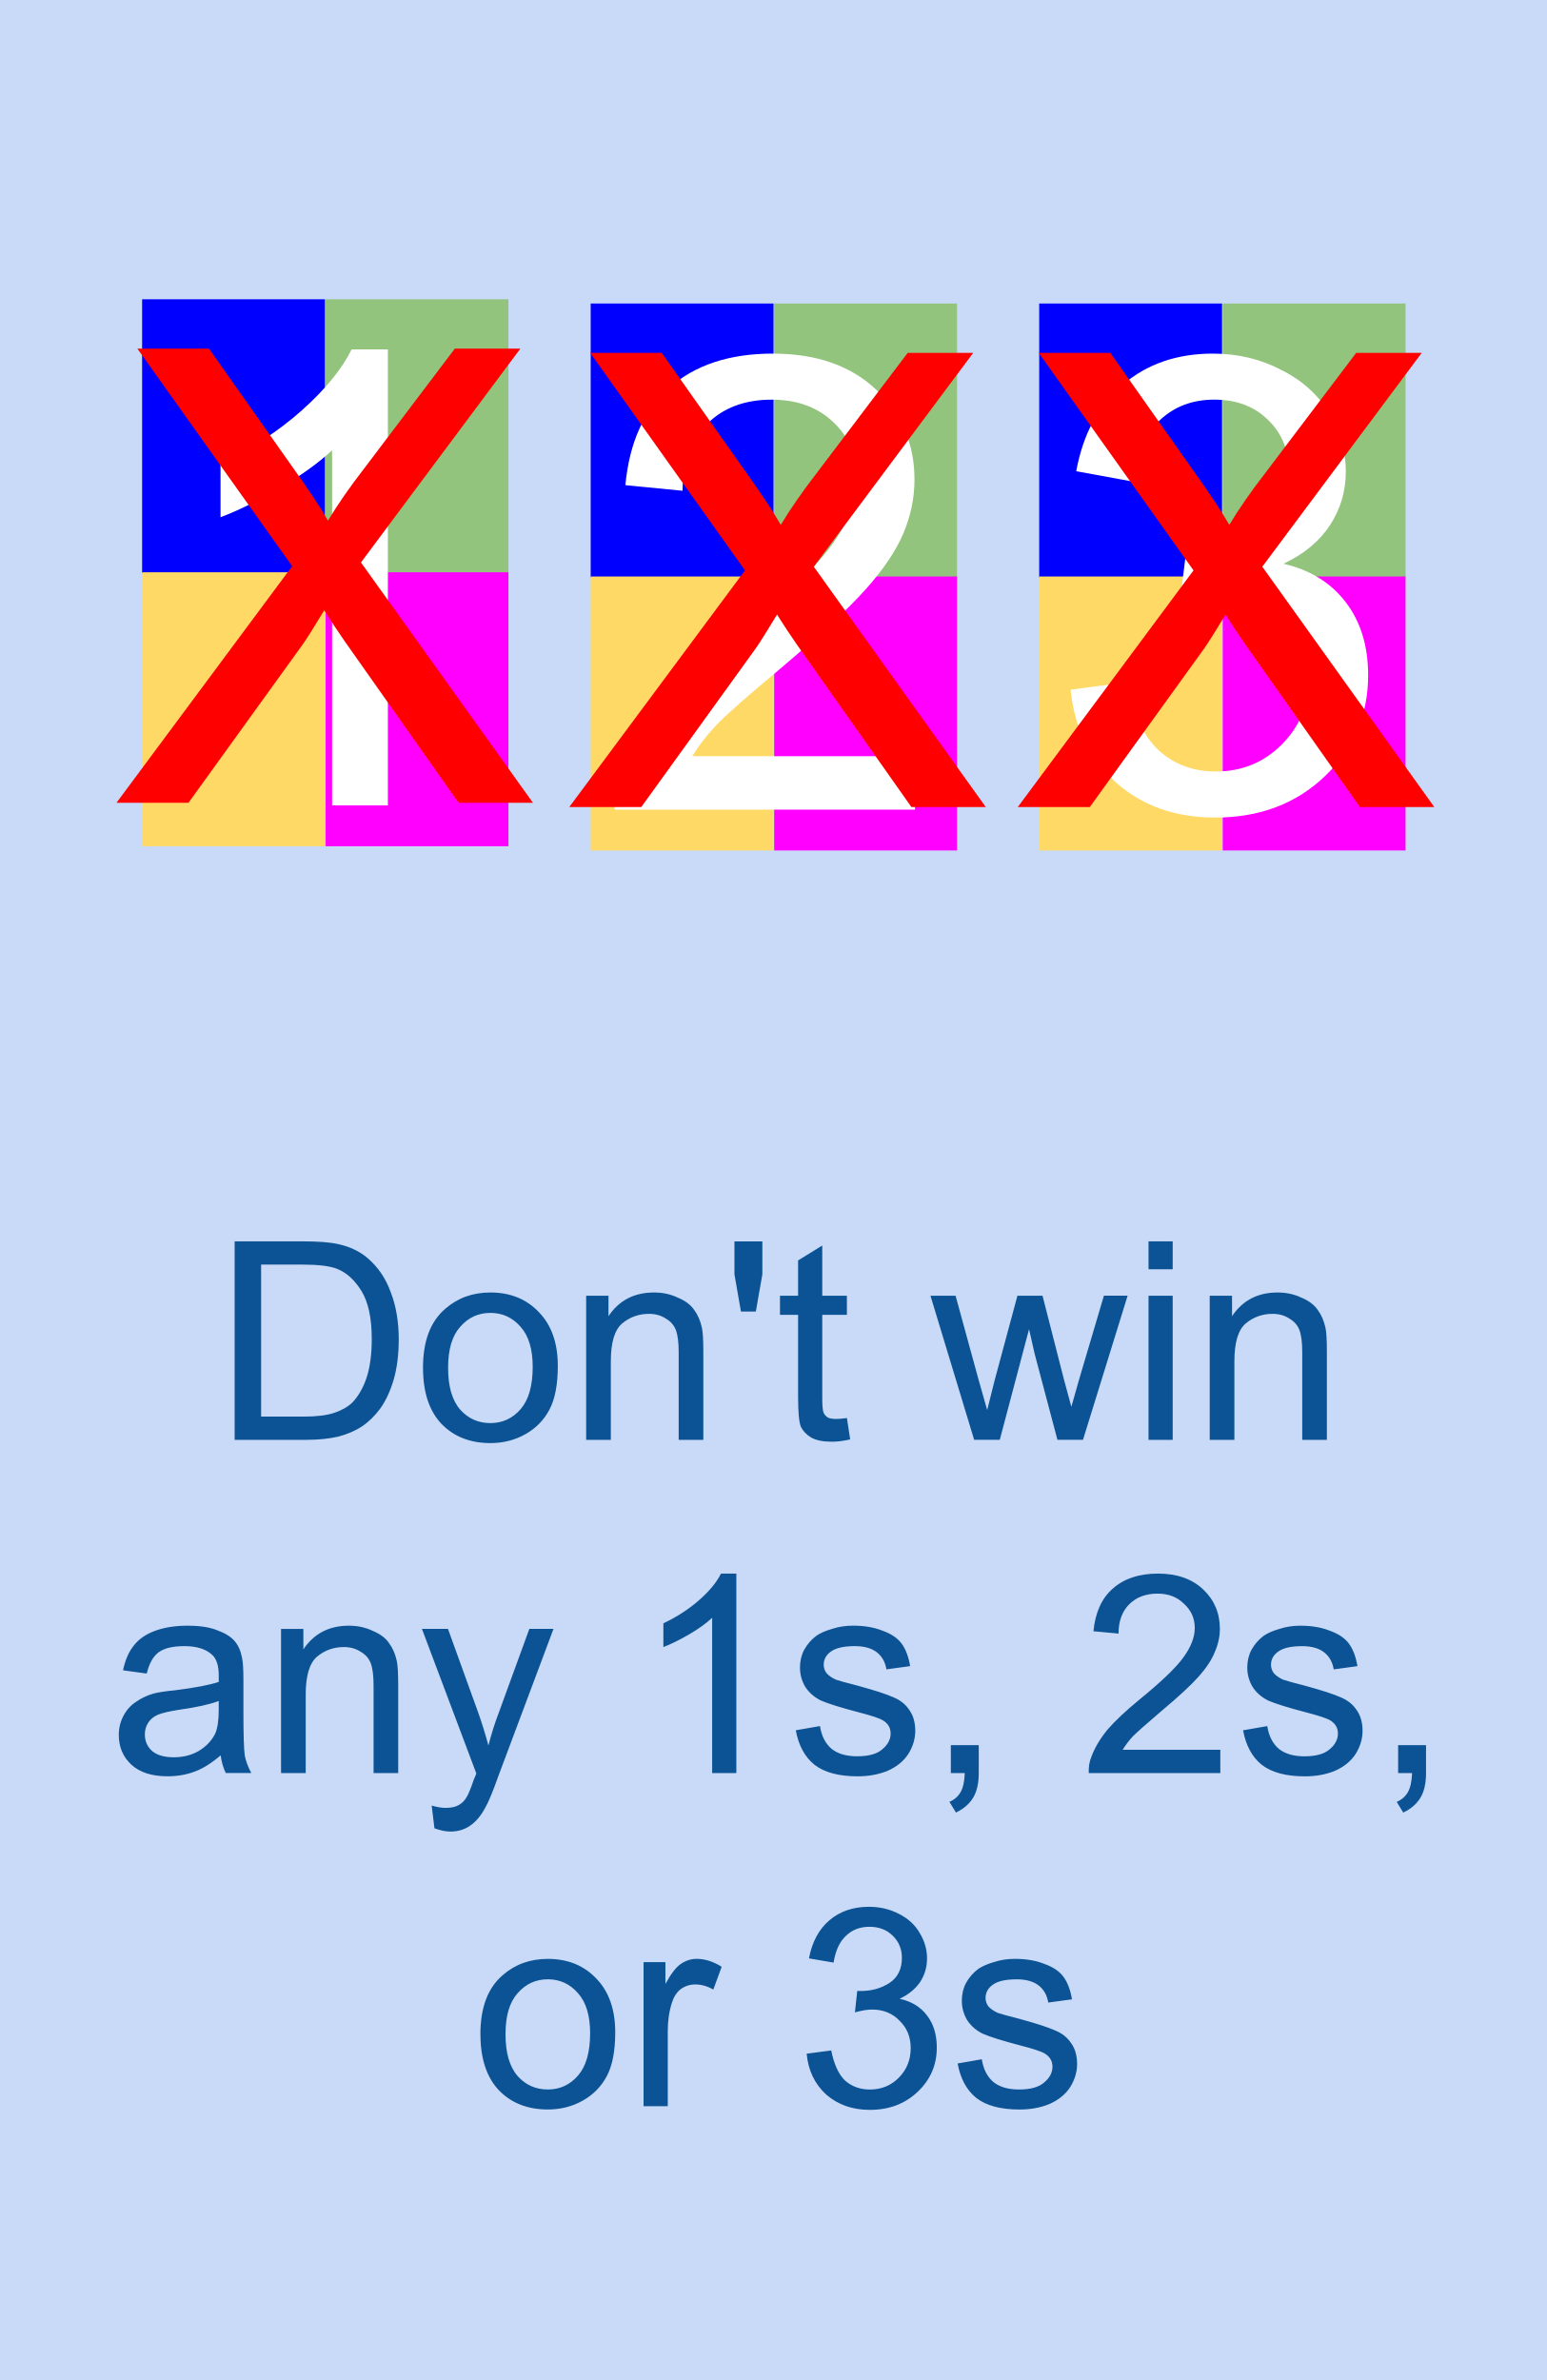
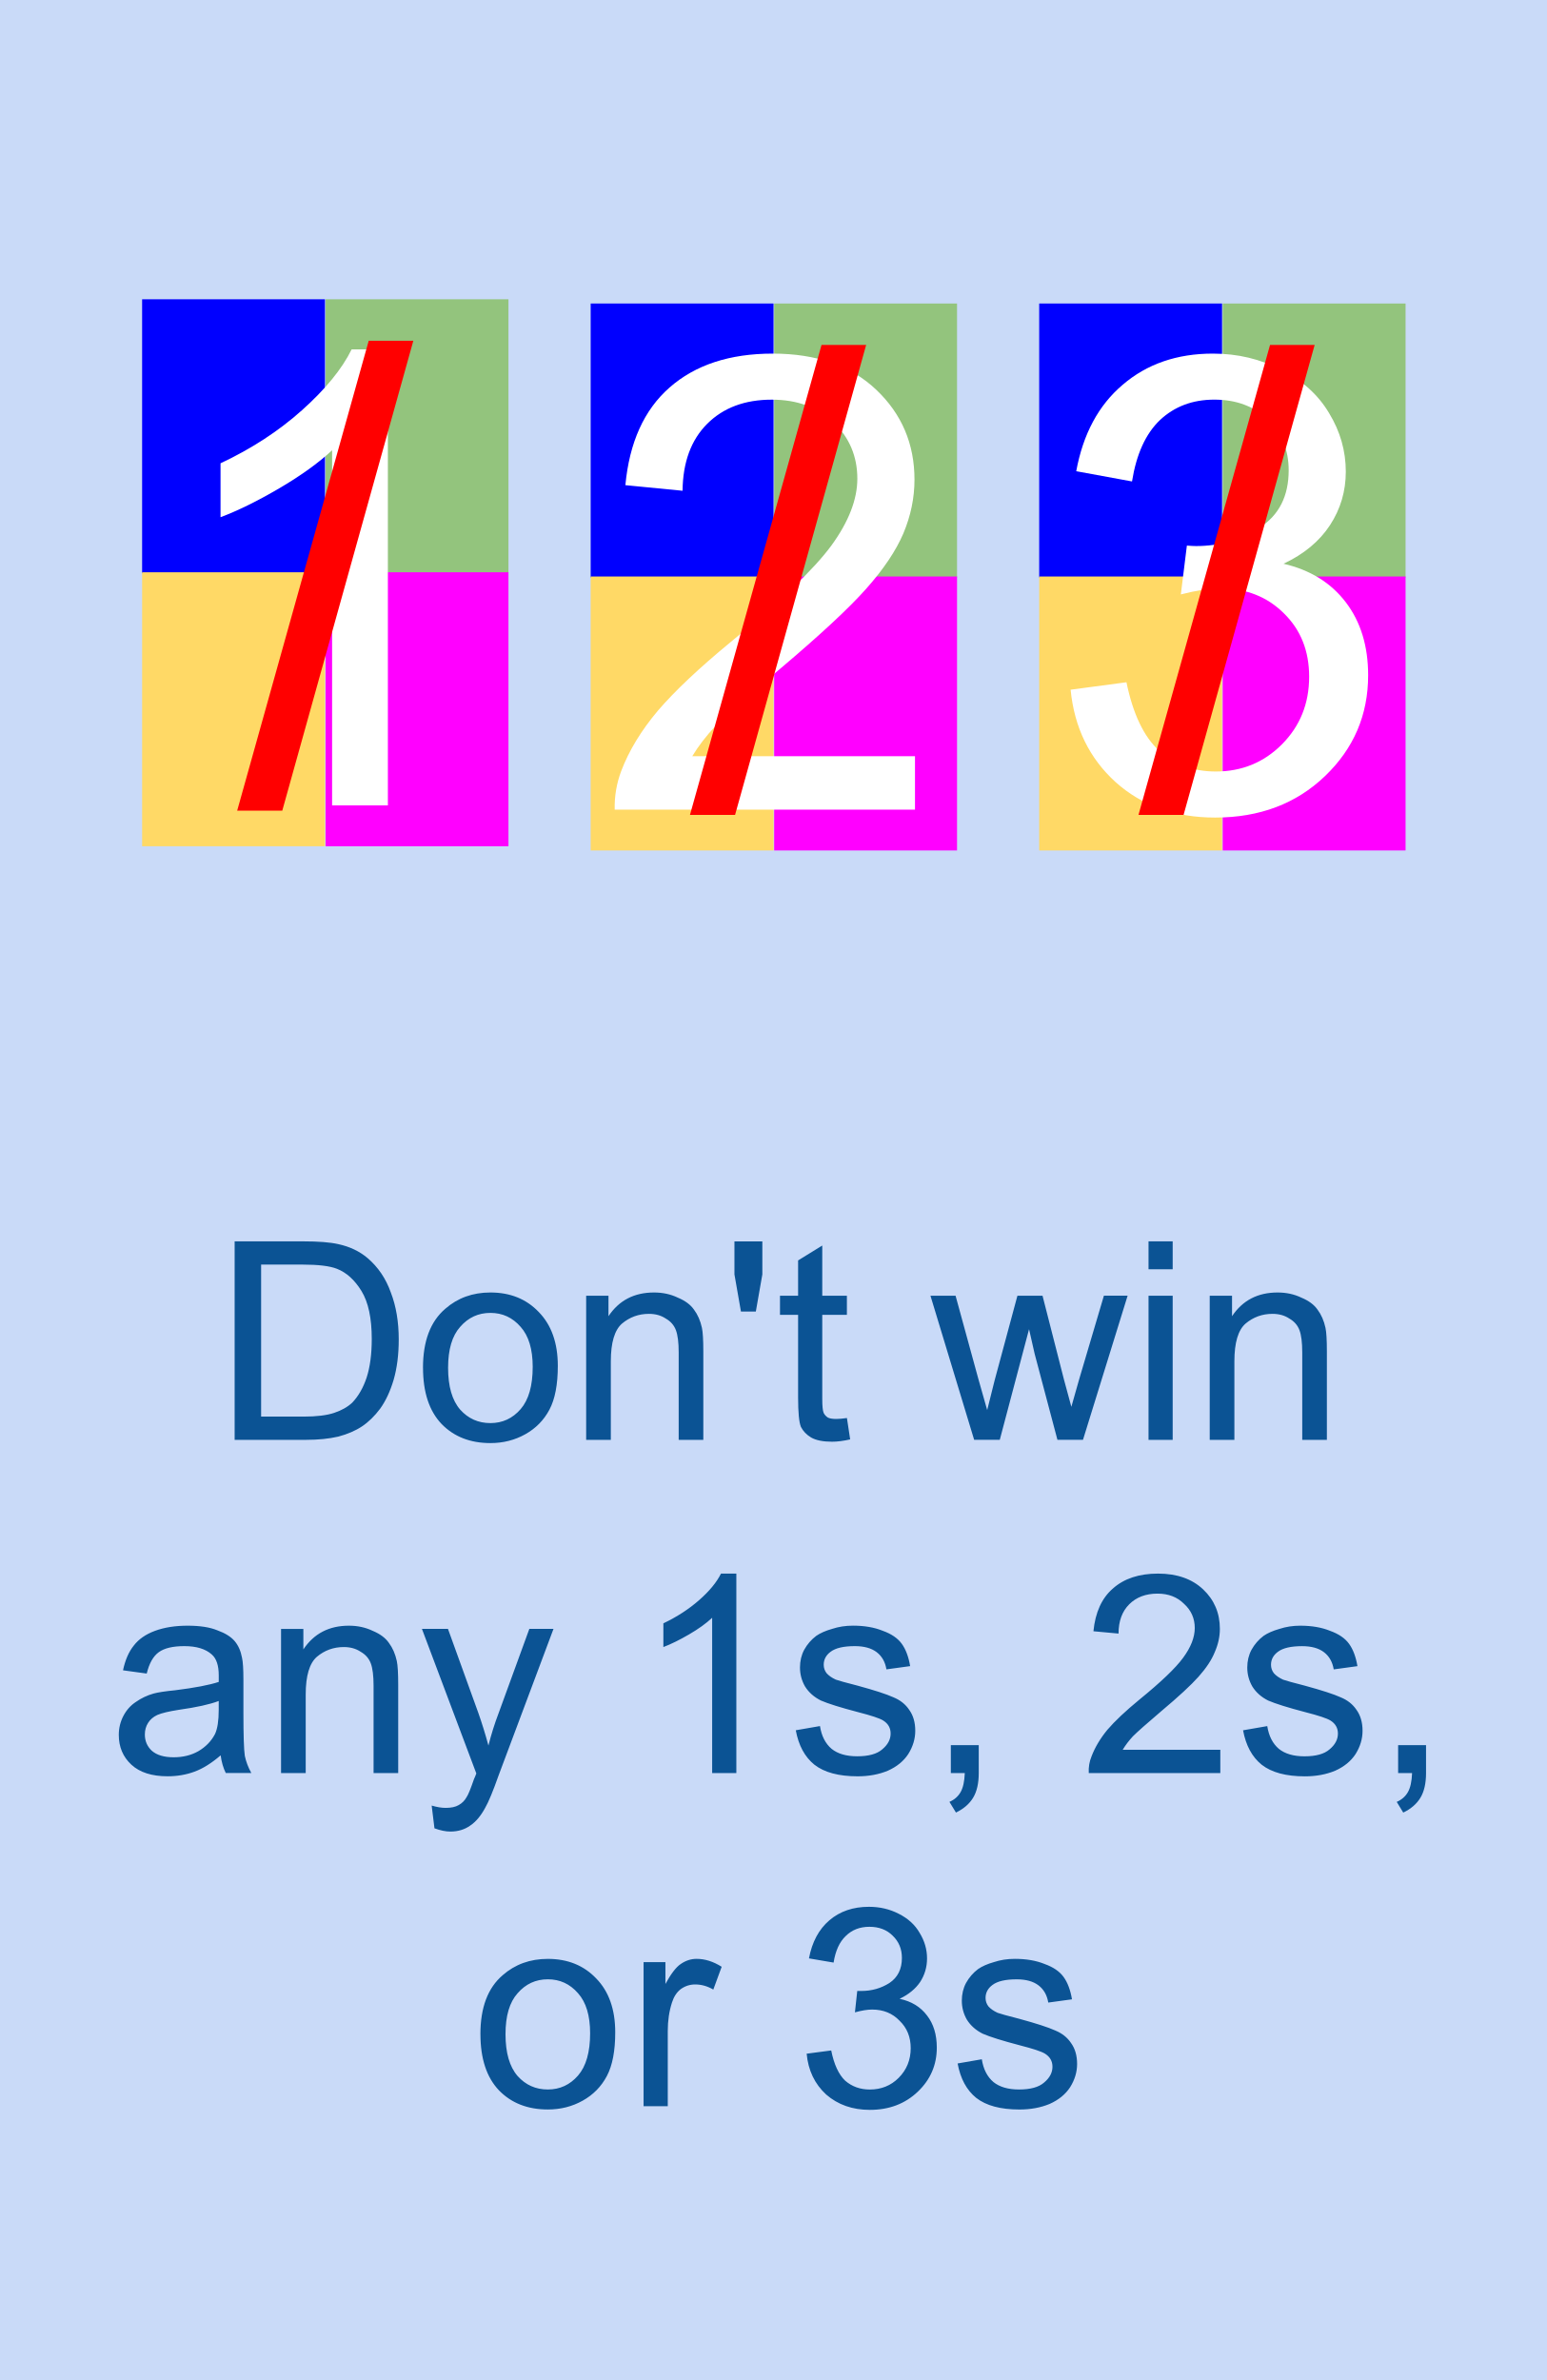
<svg xmlns="http://www.w3.org/2000/svg" version="1.1" viewBox="0.0 0.0 52.0 80.0" fill="none" stroke="none" stroke-linecap="square" stroke-miterlimit="10">
  <clipPath id="p.0">
    <path d="m0 0l52.0 0l0 80.0l-52.0 0l0 -80.0z" clip-rule="nonzero" />
  </clipPath>
  <g clip-path="url(#p.0)">
    <path fill="#c9daf8" d="m0 0l52.0 0l0 80.0l-52.0 0z" fill-rule="evenodd" />
    <path fill="#000000" fill-opacity="0.0" d="m-9.134 30.438l70.677 0l0 53.323l-70.677 0z" fill-rule="evenodd" />
    <path fill="#0b5394" d="m7.887 48.398l0 -6.672l2.297 0q0.781 0 1.188 0.094q0.578 0.125 0.984 0.469q0.531 0.453 0.781 1.156q0.266 0.688 0.266 1.578q0 0.766 -0.172 1.359q-0.172 0.578 -0.453 0.969q-0.281 0.375 -0.609 0.594q-0.328 0.219 -0.797 0.344q-0.469 0.109 -1.078 0.109l-2.406 0zm0.891 -0.781l1.422 0q0.656 0 1.031 -0.125q0.375 -0.125 0.609 -0.344q0.312 -0.328 0.484 -0.844q0.172 -0.531 0.172 -1.297q0 -1.047 -0.344 -1.609q-0.344 -0.562 -0.828 -0.75q-0.359 -0.141 -1.156 -0.141l-1.391 0l0 5.109zm5.44 -1.641q0 -1.344 0.75 -1.984q0.625 -0.547 1.516 -0.547q1.0 0 1.625 0.656q0.641 0.656 0.641 1.812q0 0.938 -0.281 1.469q-0.281 0.531 -0.812 0.828q-0.531 0.297 -1.172 0.297q-1.016 0 -1.641 -0.641q-0.625 -0.656 -0.625 -1.891zm0.844 0q0 0.938 0.406 1.406q0.406 0.453 1.016 0.453q0.609 0 1.016 -0.469q0.406 -0.469 0.406 -1.422q0 -0.891 -0.406 -1.344q-0.406 -0.469 -1.016 -0.469q-0.609 0 -1.016 0.469q-0.406 0.453 -0.406 1.375zm4.641 2.422l0 -4.844l0.75 0l0 0.688q0.531 -0.797 1.531 -0.797q0.438 0 0.797 0.172q0.375 0.156 0.547 0.406q0.188 0.25 0.266 0.609q0.047 0.219 0.047 0.797l0 2.969l-0.828 0l0 -2.938q0 -0.5 -0.094 -0.75q-0.094 -0.25 -0.344 -0.391q-0.234 -0.156 -0.562 -0.156q-0.516 0 -0.906 0.328q-0.375 0.328 -0.375 1.266l0 2.641l-0.828 0zm5.203 -4.312l-0.219 -1.25l0 -1.109l0.938 0l0 1.109l-0.219 1.25l-0.5 0zm3.562 3.578l0.109 0.719q-0.344 0.078 -0.609 0.078q-0.453 0 -0.703 -0.141q-0.234 -0.141 -0.344 -0.359q-0.094 -0.234 -0.094 -0.984l0 -2.781l-0.609 0l0 -0.641l0.609 0l0 -1.188l0.812 -0.5l0 1.688l0.828 0l0 0.641l-0.828 0l0 2.828q0 0.359 0.047 0.469q0.047 0.094 0.141 0.156q0.094 0.047 0.281 0.047q0.141 0 0.359 -0.031zm4.277 0.734l-1.469 -4.844l0.844 0l0.766 2.797l0.297 1.047q0.016 -0.078 0.25 -1.0l0.766 -2.844l0.844 0l0.719 2.812l0.25 0.922l0.266 -0.938l0.828 -2.797l0.797 0l-1.5 4.844l-0.859 0l-0.766 -2.891l-0.188 -0.828l-0.984 3.719l-0.859 0zm5.861 -5.734l0 -0.938l0.812 0l0 0.938l-0.812 0zm0 5.734l0 -4.844l0.812 0l0 4.844l-0.812 0zm2.057 0l0 -4.844l0.75 0l0 0.688q0.531 -0.797 1.531 -0.797q0.438 0 0.797 0.172q0.375 0.156 0.547 0.406q0.188 0.25 0.266 0.609q0.047 0.219 0.047 0.797l0 2.969l-0.828 0l0 -2.938q0 -0.5 -0.094 -0.75q-0.094 -0.25 -0.344 -0.391q-0.234 -0.156 -0.562 -0.156q-0.516 0 -0.906 0.328q-0.375 0.328 -0.375 1.266l0 2.641l-0.828 0z" fill-rule="nonzero" />
    <path fill="#0b5394" d="m7.415 59.004q-0.453 0.391 -0.875 0.547q-0.422 0.156 -0.906 0.156q-0.797 0 -1.219 -0.391q-0.422 -0.391 -0.422 -1.0q0 -0.344 0.156 -0.641q0.156 -0.297 0.422 -0.469q0.266 -0.188 0.594 -0.281q0.234 -0.062 0.719 -0.109q1.0 -0.125 1.469 -0.281q0 -0.172 0 -0.219q0 -0.5 -0.234 -0.703q-0.312 -0.281 -0.922 -0.281q-0.578 0 -0.859 0.203q-0.281 0.203 -0.406 0.719l-0.797 -0.109q0.109 -0.516 0.359 -0.828q0.25 -0.328 0.719 -0.5q0.469 -0.172 1.094 -0.172q0.625 0 1.0 0.156q0.391 0.141 0.578 0.359q0.187 0.219 0.25 0.562q0.047 0.203 0.047 0.75l0 1.094q0 1.141 0.047 1.453q0.062 0.297 0.219 0.578l-0.859 0q-0.125 -0.25 -0.172 -0.594zm-0.062 -1.828q-0.453 0.172 -1.344 0.297q-0.5 0.078 -0.719 0.172q-0.203 0.094 -0.312 0.266q-0.109 0.172 -0.109 0.391q0 0.328 0.234 0.547q0.25 0.219 0.734 0.219q0.469 0 0.828 -0.203q0.375 -0.219 0.562 -0.578q0.125 -0.266 0.125 -0.812l0 -0.297zm2.094 2.422l0 -4.844l0.75 0l0 0.688q0.531 -0.797 1.531 -0.797q0.438 0 0.797 0.172q0.375 0.156 0.547 0.406q0.188 0.25 0.266 0.609q0.047 0.219 0.047 0.797l0 2.969l-0.828 0l0 -2.938q0 -0.5 -0.094 -0.75q-0.094 -0.25 -0.344 -0.391q-0.234 -0.156 -0.562 -0.156q-0.516 0 -0.906 0.328q-0.375 0.328 -0.375 1.266l0 2.641l-0.828 0zm5.157 1.859l-0.094 -0.766q0.266 0.078 0.469 0.078q0.281 0 0.438 -0.094q0.172 -0.094 0.266 -0.266q0.078 -0.109 0.25 -0.609q0.031 -0.062 0.078 -0.188l-1.828 -4.859l0.875 0l1.016 2.812q0.188 0.531 0.344 1.109q0.141 -0.562 0.344 -1.094l1.031 -2.828l0.812 0l-1.844 4.922q-0.281 0.797 -0.453 1.094q-0.219 0.406 -0.5 0.594q-0.281 0.203 -0.672 0.203q-0.234 0 -0.531 -0.109zm10.146 -1.859l-0.812 0l0 -5.219q-0.297 0.281 -0.781 0.562q-0.484 0.281 -0.859 0.422l0 -0.797q0.688 -0.328 1.203 -0.781q0.516 -0.453 0.734 -0.891l0.516 0l0 6.703zm2 -1.438l0.812 -0.141q0.078 0.5 0.391 0.766q0.312 0.25 0.859 0.25q0.578 0 0.844 -0.234q0.281 -0.234 0.281 -0.531q0 -0.281 -0.25 -0.438q-0.172 -0.109 -0.844 -0.281q-0.891 -0.234 -1.25 -0.391q-0.344 -0.172 -0.531 -0.469q-0.172 -0.297 -0.172 -0.641q0 -0.328 0.141 -0.594q0.156 -0.281 0.406 -0.469q0.203 -0.141 0.531 -0.234q0.328 -0.109 0.703 -0.109q0.578 0 1.0 0.172q0.438 0.156 0.641 0.438q0.203 0.281 0.281 0.75l-0.797 0.109q-0.062 -0.375 -0.328 -0.578q-0.266 -0.203 -0.734 -0.203q-0.562 0 -0.812 0.188q-0.234 0.172 -0.234 0.438q0 0.156 0.094 0.281q0.109 0.125 0.312 0.219q0.125 0.047 0.734 0.203q0.859 0.234 1.203 0.391q0.344 0.141 0.531 0.422q0.203 0.281 0.203 0.703q0 0.406 -0.234 0.781q-0.234 0.359 -0.688 0.562q-0.453 0.188 -1.016 0.188q-0.953 0 -1.453 -0.391q-0.484 -0.391 -0.625 -1.156zm5.211 1.438l0 -0.938l0.938 0l0 0.938q0 0.516 -0.188 0.828q-0.188 0.312 -0.578 0.5l-0.219 -0.359q0.25 -0.109 0.375 -0.328q0.125 -0.219 0.141 -0.641l-0.469 0zm9.058 -0.781l0 0.781l-4.422 0q-0.016 -0.297 0.094 -0.562q0.172 -0.453 0.531 -0.891q0.375 -0.438 1.078 -1.016q1.094 -0.891 1.469 -1.406q0.391 -0.531 0.391 -1.0q0 -0.484 -0.359 -0.812q-0.344 -0.344 -0.891 -0.344q-0.594 0 -0.953 0.359q-0.359 0.359 -0.359 0.984l-0.844 -0.078q0.094 -0.953 0.656 -1.438q0.562 -0.5 1.516 -0.5q0.953 0 1.516 0.531q0.562 0.531 0.562 1.328q0 0.391 -0.172 0.781q-0.156 0.391 -0.547 0.828q-0.375 0.422 -1.25 1.156q-0.734 0.625 -0.953 0.844q-0.203 0.219 -0.344 0.453l3.281 0zm0.766 -0.656l0.812 -0.141q0.078 0.5 0.391 0.766q0.312 0.25 0.859 0.25q0.578 0 0.844 -0.234q0.281 -0.234 0.281 -0.531q0 -0.281 -0.25 -0.438q-0.172 -0.109 -0.844 -0.281q-0.891 -0.234 -1.25 -0.391q-0.344 -0.172 -0.531 -0.469q-0.172 -0.297 -0.172 -0.641q0 -0.328 0.141 -0.594q0.156 -0.281 0.406 -0.469q0.203 -0.141 0.531 -0.234q0.328 -0.109 0.703 -0.109q0.578 0 1.0 0.172q0.438 0.156 0.641 0.438q0.203 0.281 0.281 0.75l-0.797 0.109q-0.062 -0.375 -0.328 -0.578q-0.266 -0.203 -0.734 -0.203q-0.562 0 -0.812 0.188q-0.234 0.172 -0.234 0.438q0 0.156 0.094 0.281q0.109 0.125 0.312 0.219q0.125 0.047 0.734 0.203q0.859 0.234 1.203 0.391q0.344 0.141 0.531 0.422q0.203 0.281 0.203 0.703q0 0.406 -0.234 0.781q-0.234 0.359 -0.688 0.562q-0.453 0.188 -1.016 0.188q-0.953 0 -1.453 -0.391q-0.484 -0.391 -0.625 -1.156zm5.211 1.438l0 -0.938l0.938 0l0 0.938q0 0.516 -0.188 0.828q-0.188 0.312 -0.578 0.5l-0.219 -0.359q0.25 -0.109 0.375 -0.328q0.125 -0.219 0.141 -0.641l-0.469 0z" fill-rule="nonzero" />
    <path fill="#0b5394" d="m16.148 68.376q0 -1.344 0.75 -1.984q0.625 -0.547 1.516 -0.547q1.0 0 1.625 0.656q0.641 0.656 0.641 1.812q0 0.938 -0.281 1.469q-0.281 0.531 -0.812 0.828q-0.531 0.297 -1.172 0.297q-1.016 0 -1.641 -0.641q-0.625 -0.656 -0.625 -1.891zm0.844 0q0 0.938 0.406 1.406q0.406 0.453 1.016 0.453q0.609 0 1.016 -0.469q0.406 -0.469 0.406 -1.422q0 -0.891 -0.406 -1.344q-0.406 -0.469 -1.016 -0.469q-0.609 0 -1.016 0.469q-0.406 0.453 -0.406 1.375zm4.641 2.422l0 -4.844l0.734 0l0 0.734q0.281 -0.516 0.516 -0.672q0.25 -0.172 0.531 -0.172q0.422 0 0.844 0.266l-0.281 0.766q-0.297 -0.172 -0.609 -0.172q-0.266 0 -0.484 0.156q-0.203 0.156 -0.297 0.453q-0.141 0.438 -0.141 0.953l0 2.531l-0.812 0zm5.479 -1.766l0.828 -0.109q0.141 0.703 0.469 1.016q0.344 0.297 0.828 0.297q0.578 0 0.969 -0.391q0.406 -0.406 0.406 -1.0q0 -0.562 -0.375 -0.922q-0.359 -0.375 -0.922 -0.375q-0.234 0 -0.578 0.094l0.078 -0.719q0.094 0 0.141 0q0.516 0 0.938 -0.266q0.422 -0.281 0.422 -0.844q0 -0.453 -0.312 -0.75q-0.297 -0.297 -0.781 -0.297q-0.484 0 -0.797 0.312q-0.312 0.297 -0.406 0.891l-0.828 -0.141q0.156 -0.828 0.688 -1.281q0.531 -0.453 1.328 -0.453q0.547 0 1.0 0.234q0.469 0.234 0.703 0.641q0.25 0.406 0.25 0.859q0 0.438 -0.234 0.797q-0.234 0.344 -0.688 0.562q0.594 0.125 0.922 0.562q0.328 0.422 0.328 1.078q0 0.875 -0.641 1.484q-0.641 0.609 -1.609 0.609q-0.875 0 -1.469 -0.516q-0.578 -0.531 -0.656 -1.375zm5.078 0.328l0.812 -0.141q0.078 0.5 0.391 0.766q0.312 0.25 0.859 0.25q0.578 0 0.844 -0.234q0.281 -0.234 0.281 -0.531q0 -0.281 -0.25 -0.438q-0.172 -0.109 -0.844 -0.281q-0.891 -0.234 -1.25 -0.391q-0.344 -0.172 -0.531 -0.469q-0.172 -0.297 -0.172 -0.641q0 -0.328 0.141 -0.594q0.156 -0.281 0.406 -0.469q0.203 -0.141 0.531 -0.234q0.328 -0.109 0.703 -0.109q0.578 0 1.0 0.172q0.438 0.156 0.641 0.438q0.203 0.281 0.281 0.75l-0.797 0.109q-0.062 -0.375 -0.328 -0.578q-0.266 -0.203 -0.734 -0.203q-0.562 0 -0.812 0.188q-0.234 0.172 -0.234 0.438q0 0.156 0.094 0.281q0.109 0.125 0.312 0.219q0.125 0.047 0.734 0.203q0.859 0.234 1.203 0.391q0.344 0.141 0.531 0.422q0.203 0.281 0.203 0.703q0 0.406 -0.234 0.781q-0.234 0.359 -0.688 0.562q-0.453 0.188 -1.016 0.188q-0.953 0 -1.453 -0.391q-0.484 -0.391 -0.625 -1.156z" fill-rule="nonzero" />
    <path fill="#0000ff" d="m4.777 10.06l6.146 0l0 9.209l-6.146 0z" fill-rule="evenodd" />
    <path fill="#93c47d" d="m10.945 10.06l6.146 0l0 9.209l-6.146 0z" fill-rule="evenodd" />
    <path fill="#ffd966" d="m4.777 19.236l6.146 0l0 9.209l-6.146 0z" fill-rule="evenodd" />
    <path fill="#ff00ff" d="m10.945 19.236l6.146 0l0 9.209l-6.146 0z" fill-rule="evenodd" />
    <path fill="#0000ff" d="m19.855 10.202l6.146 0l0 9.209l-6.146 0z" fill-rule="evenodd" />
    <path fill="#93c47d" d="m26.023 10.202l6.146 0l0 9.209l-6.146 0z" fill-rule="evenodd" />
    <path fill="#ffd966" d="m19.855 19.378l6.146 0l0 9.209l-6.146 0z" fill-rule="evenodd" />
    <path fill="#ff00ff" d="m26.023 19.378l6.146 0l0 9.209l-6.146 0z" fill-rule="evenodd" />
    <path fill="#000000" fill-opacity="0.0" d="m-6.511 9.062l35.055 0l0 20.661l-35.055 0z" fill-rule="evenodd" />
    <path fill="#ffffff" d="m13.038 27.073l-1.875 0l0 -11.938q-0.688 0.641 -1.781 1.281q-1.094 0.641 -1.969 0.969l0 -1.812q1.563 -0.734 2.734 -1.781q1.188 -1.062 1.672 -2.047l1.219 0l0 15.328z" fill-rule="nonzero" />
    <path fill="#000000" fill-opacity="0.0" d="m8.425 9.204l35.055 0l0 20.661l-35.055 0z" fill-rule="evenodd" />
    <path fill="#ffffff" d="m30.756 25.418l0 1.797l-10.094 0q-0.016 -0.672 0.219 -1.297q0.391 -1.031 1.234 -2.031q0.859 -1.0 2.453 -2.312q2.5 -2.047 3.375 -3.234q0.875 -1.203 0.875 -2.25q0 -1.125 -0.797 -1.891q-0.797 -0.766 -2.078 -0.766q-1.359 0 -2.172 0.812q-0.812 0.812 -0.828 2.25l-1.922 -0.188q0.203 -2.156 1.484 -3.281q1.297 -1.141 3.469 -1.141q2.203 0 3.484 1.219q1.281 1.219 1.281 3.016q0 0.922 -0.375 1.812q-0.375 0.875 -1.25 1.859q-0.859 0.969 -2.891 2.688q-1.688 1.406 -2.172 1.922q-0.469 0.5 -0.781 1.016l7.484 0z" fill-rule="nonzero" />
    <path fill="#000000" fill-opacity="0.0" d="m-5.963 10.675l33.795 0l0 17.26l-33.795 0z" fill-rule="evenodd" />
-     <path fill="#ff0000" d="m3.915 26.984l5.906 -7.953l-5.203 -7.313l2.406 0l2.766 3.922q0.859 1.203 1.234 1.859q0.5 -0.828 1.203 -1.734l3.062 -4.047l2.203 0l-5.359 7.188l5.781 8.078l-2.5 0l-3.844 -5.453q-0.328 -0.469 -0.672 -1.016q-0.5 0.828 -0.719 1.141l-3.844 5.328l-2.422 0z" fill-rule="nonzero" />
+     <path fill="#ff0000" d="m7.972 27.25l4.422 -15.797l1.5 0l-4.406 15.797l-1.516 0z" fill-rule="nonzero" />
    <path fill="#000000" fill-opacity="0.0" d="m9.257 10.816l33.795 0l0 17.26l-33.795 0z" fill-rule="evenodd" />
-     <path fill="#ff0000" d="m19.136 27.126l5.906 -7.953l-5.203 -7.312l2.406 0l2.766 3.922q0.859 1.203 1.234 1.859q0.5 -0.828 1.203 -1.734l3.062 -4.047l2.203 0l-5.359 7.188l5.781 8.078l-2.5 0l-3.844 -5.453q-0.328 -0.469 -0.672 -1.016q-0.5 0.828 -0.719 1.141l-3.844 5.328l-2.422 0z" fill-rule="nonzero" />
+     <path fill="#ff0000" d="m23.192 27.392l4.422 -15.797l1.5 0l-4.406 15.797l-1.516 0z" fill-rule="nonzero" />
    <path fill="#0000ff" d="m34.931 10.202l6.146 0l0 9.209l-6.146 0z" fill-rule="evenodd" />
    <path fill="#93c47d" d="m41.1 10.202l6.146 0l0 9.209l-6.146 0z" fill-rule="evenodd" />
    <path fill="#ffd966" d="m34.931 19.378l6.146 0l0 9.209l-6.146 0z" fill-rule="evenodd" />
    <path fill="#ff00ff" d="m41.1 19.378l6.146 0l0 9.209l-6.146 0z" fill-rule="evenodd" />
    <path fill="#000000" fill-opacity="0.0" d="m23.501 9.204l35.055 0l0 20.661l-35.055 0z" fill-rule="evenodd" />
    <path fill="#ffffff" d="m35.989 23.183l1.875 -0.25q0.328 1.594 1.094 2.297q0.781 0.703 1.906 0.703q1.312 0 2.219 -0.906q0.922 -0.922 0.922 -2.281q0 -1.297 -0.844 -2.125q-0.844 -0.844 -2.141 -0.844q-0.531 0 -1.328 0.203l0.203 -1.641q0.188 0.016 0.312 0.016q1.188 0 2.141 -0.625q0.969 -0.625 0.969 -1.922q0 -1.031 -0.703 -1.703q-0.688 -0.672 -1.797 -0.672q-1.094 0 -1.828 0.688q-0.719 0.688 -0.938 2.062l-1.875 -0.344q0.344 -1.875 1.562 -2.906q1.219 -1.047 3.031 -1.047q1.25 0 2.297 0.547q1.062 0.531 1.609 1.453q0.562 0.922 0.562 1.969q0 0.984 -0.531 1.797q-0.531 0.812 -1.562 1.297q1.344 0.312 2.094 1.297q0.75 0.984 0.75 2.453q0 2.0 -1.453 3.391q-1.453 1.391 -3.688 1.391q-2.016 0 -3.344 -1.188q-1.328 -1.203 -1.516 -3.109z" fill-rule="nonzero" />
    <path fill="#000000" fill-opacity="0.0" d="m24.334 10.816l33.795 0l0 17.26l-33.795 0z" fill-rule="evenodd" />
-     <path fill="#ff0000" d="m34.212 27.126l5.906 -7.953l-5.203 -7.312l2.406 0l2.766 3.922q0.859 1.203 1.234 1.859q0.5 -0.828 1.203 -1.734l3.062 -4.047l2.203 0l-5.359 7.188l5.781 8.078l-2.5 0l-3.844 -5.453q-0.328 -0.469 -0.672 -1.016q-0.5 0.828 -0.719 1.141l-3.844 5.328l-2.422 0z" fill-rule="nonzero" />
+     <path fill="#ff0000" d="m38.268 27.392l4.422 -15.797l1.5 0l-4.406 15.797l-1.516 0z" fill-rule="nonzero" />
  </g>
</svg>
